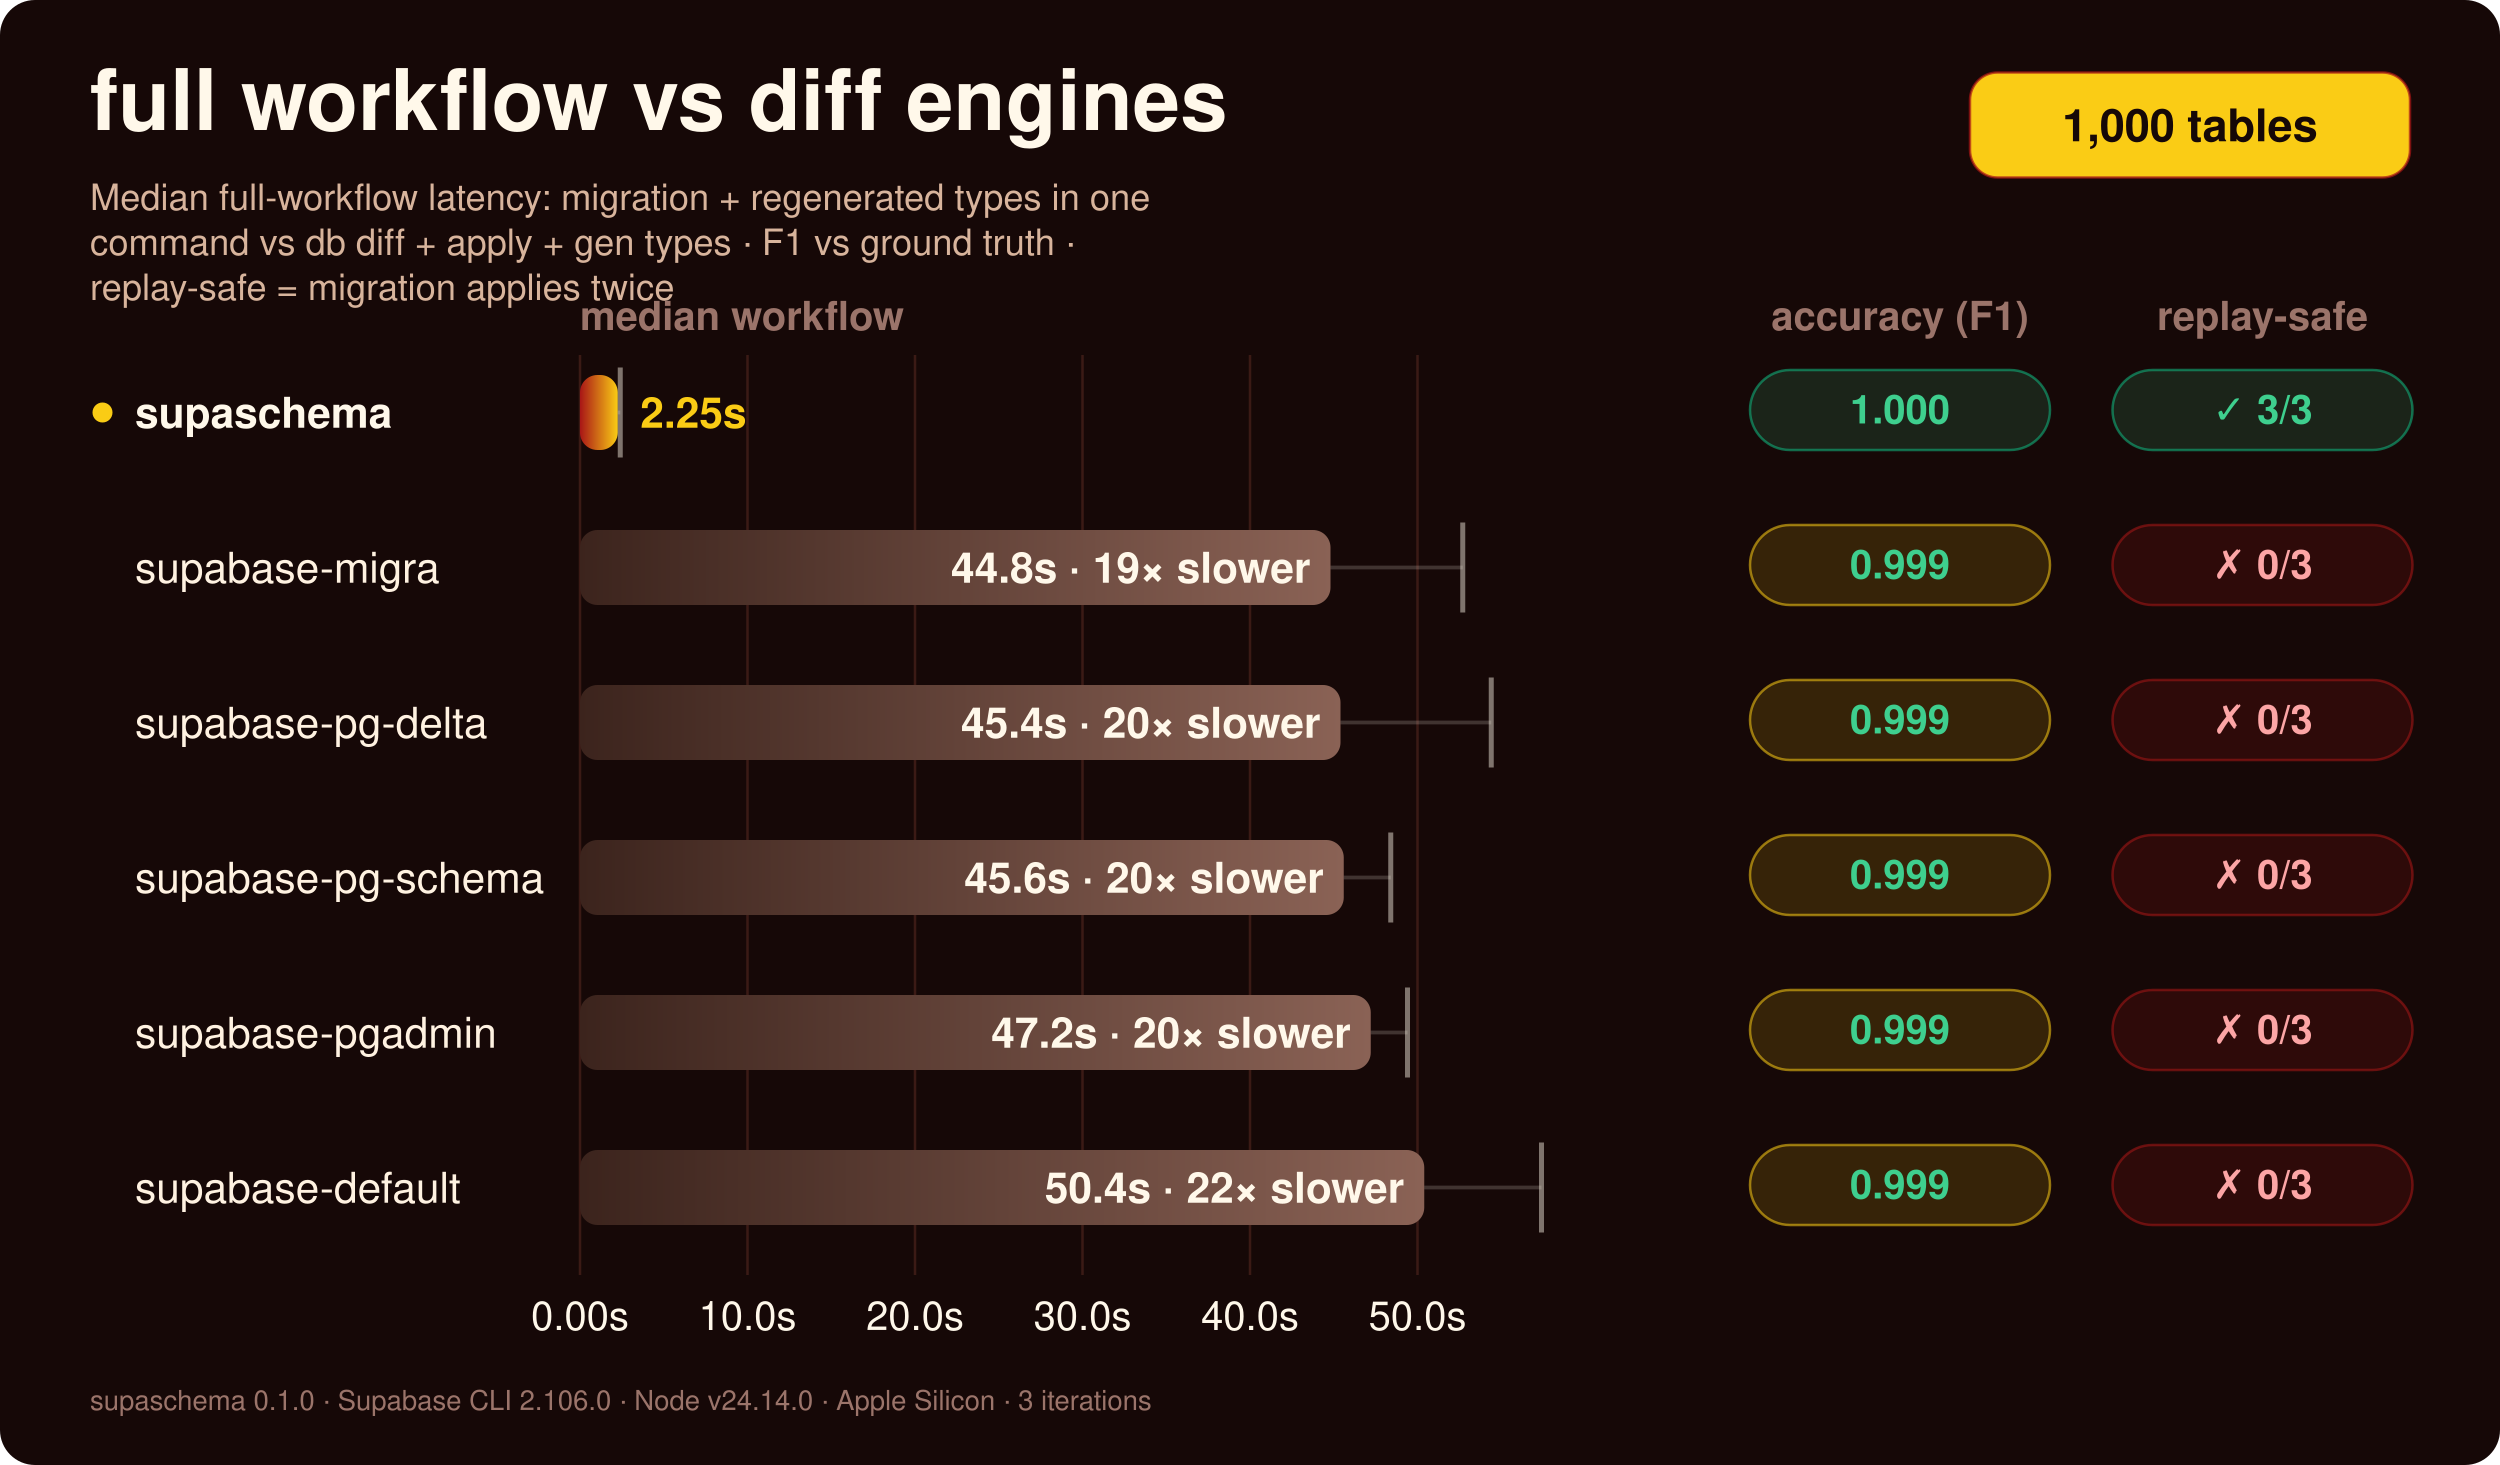
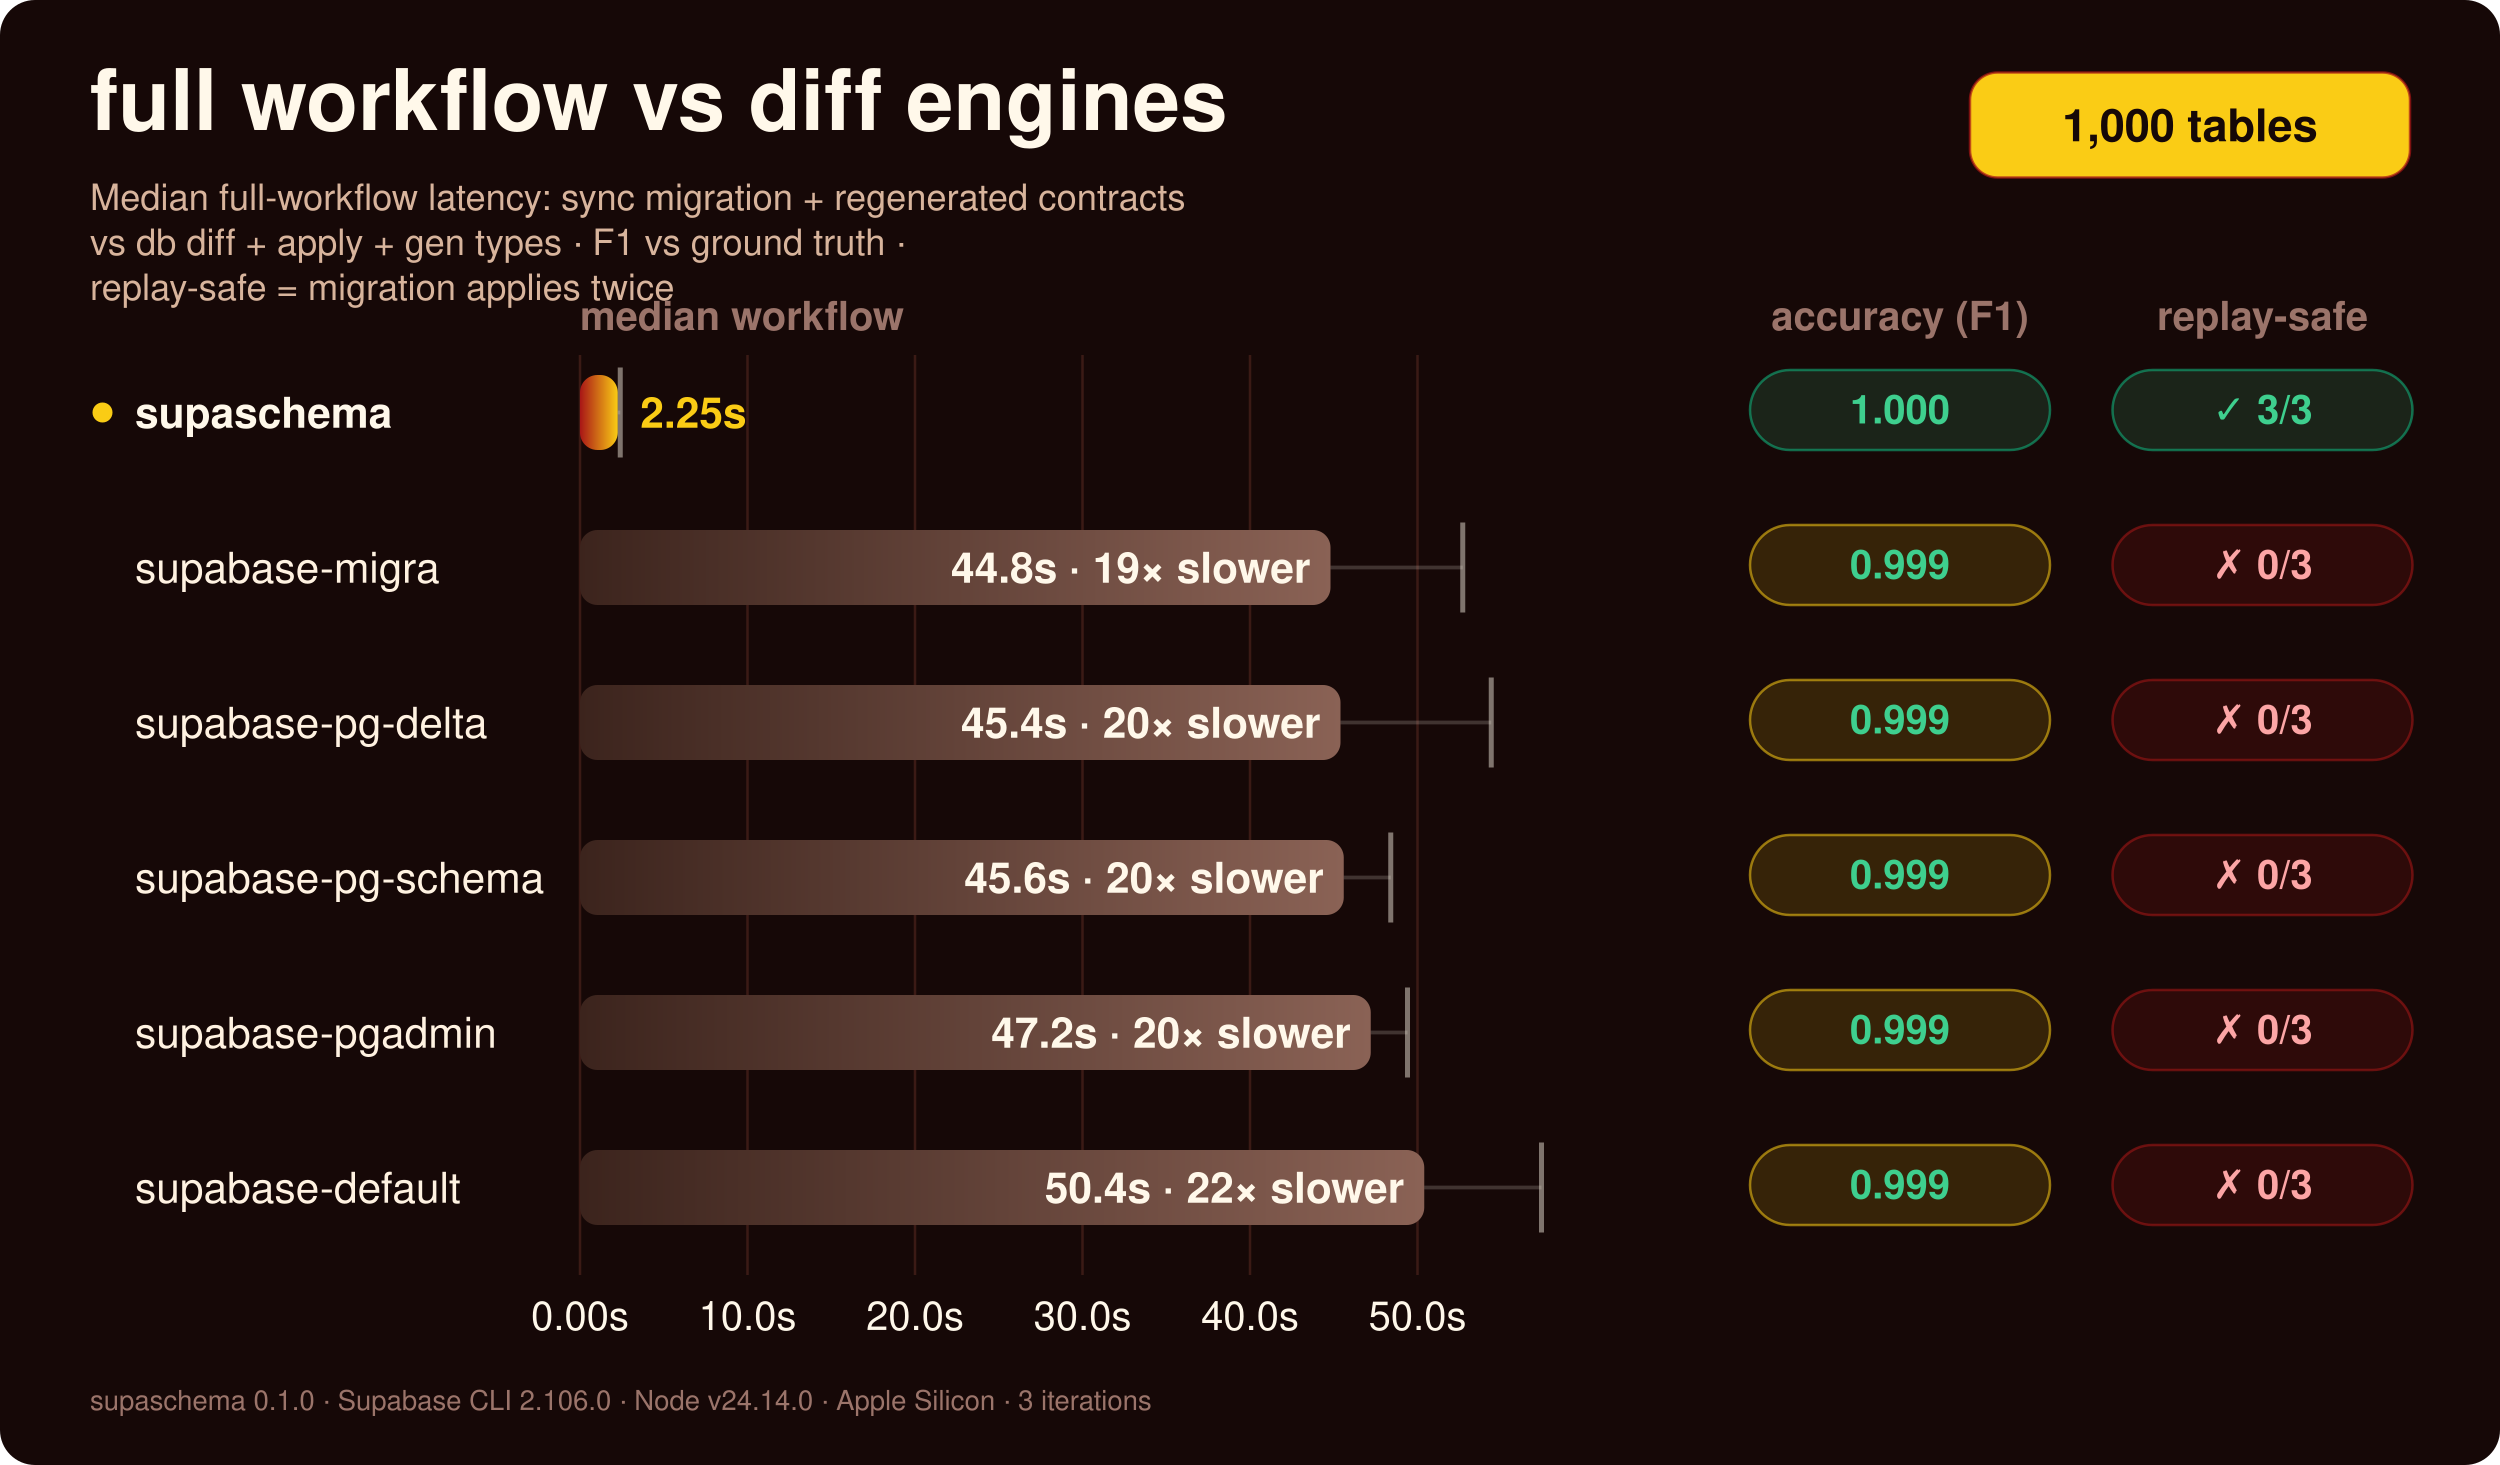
<svg xmlns="http://www.w3.org/2000/svg" height="586" role="img" viewBox="0 0 1000 586" width="1000">
  <defs>
    <linearGradient id="supaGradient" x1="0" x2="1" y1="0" y2="0">
      <stop offset="0%" stop-color="#A91616" />
      <stop offset="100%" stop-color="#FACC15" />
    </linearGradient>
    <linearGradient id="slateGradient" x1="0" x2="1" y1="0" y2="0">
      <stop offset="0%" stop-color="#3C241D" />
      <stop offset="100%" stop-color="#8A6255" />
    </linearGradient>
  </defs>
  <rect fill="#160807" height="100%" rx="14" width="100%" />
  <text fill="#FFF8EA" font-family="Aptos, 'Avenir Next', ui-sans-serif, system-ui, 'Segoe UI', Helvetica, Arial, sans-serif" font-size="34" font-weight="700" x="36.0" y="52.0">
    full workflow vs diff engines
  </text>
  <rect fill="#FACC15" height="42" rx="11" stroke="#A91616" stroke-opacity="0.7" width="176" x="788" y="29" />
  <text fill="#160807" font-family="Aptos, 'Avenir Next', ui-sans-serif, system-ui, 'Segoe UI', Helvetica, Arial, sans-serif" font-size="18" font-weight="800" text-anchor="middle" x="876.0" y="56.5">
    1,000 tables
  </text>
  <text fill="#D8B49C" font-family="Aptos, 'Avenir Next', ui-sans-serif, system-ui, 'Segoe UI', Helvetica, Arial, sans-serif" font-size="14.5" font-weight="400" x="36.0" y="84.0">
-     Median full-workflow latency: migration + regenerated types in one
+     Median full-workflow latency: sync migration + regenerated contracts
  </text>
  <text fill="#D8B49C" font-family="Aptos, 'Avenir Next', ui-sans-serif, system-ui, 'Segoe UI', Helvetica, Arial, sans-serif" font-size="14.5" font-weight="400" x="36.0" y="102.0">
-     command vs db diff + apply + gen types · F1 vs ground truth ·
+     vs db diff + apply + gen types · F1 vs ground truth ·
  </text>
  <text fill="#D8B49C" font-family="Aptos, 'Avenir Next', ui-sans-serif, system-ui, 'Segoe UI', Helvetica, Arial, sans-serif" font-size="14.5" font-weight="400" x="36.0" y="120.0">
    replay-safe = migration applies twice
  </text>
  <text fill="#9B746A" font-family="Aptos, 'Avenir Next', ui-sans-serif, system-ui, 'Segoe UI', Helvetica, Arial, sans-serif" font-size="16" font-weight="600" text-anchor="start" x="232.0" y="132.0">
    median workflow
  </text>
  <text fill="#9B746A" font-family="Aptos, 'Avenir Next', ui-sans-serif, system-ui, 'Segoe UI', Helvetica, Arial, sans-serif" font-size="16" font-weight="600" text-anchor="middle" x="760.0" y="132.0">
    accuracy (F1)
  </text>
  <text fill="#9B746A" font-family="Aptos, 'Avenir Next', ui-sans-serif, system-ui, 'Segoe UI', Helvetica, Arial, sans-serif" font-size="16" font-weight="600" text-anchor="middle" x="905.0" y="132.0">
    replay-safe
  </text>
  <line stroke="#3B1A15" stroke-width="1" x1="232.0" x2="232.0" y1="142" y2="510" />
  <text fill="#FFF8EA" font-family="Aptos, 'Avenir Next', ui-sans-serif, system-ui, 'Segoe UI', Helvetica, Arial, sans-serif" font-size="16" font-weight="400" text-anchor="middle" x="232.0" y="532.0">
    0.00s
  </text>
  <line stroke="#3B1A15" stroke-width="1" x1="299.0" x2="299.0" y1="142" y2="510" />
  <text fill="#FFF8EA" font-family="Aptos, 'Avenir Next', ui-sans-serif, system-ui, 'Segoe UI', Helvetica, Arial, sans-serif" font-size="16" font-weight="400" text-anchor="middle" x="299.0" y="532.0">
    10.0s
  </text>
  <line stroke="#3B1A15" stroke-width="1" x1="366.0" x2="366.0" y1="142" y2="510" />
  <text fill="#FFF8EA" font-family="Aptos, 'Avenir Next', ui-sans-serif, system-ui, 'Segoe UI', Helvetica, Arial, sans-serif" font-size="16" font-weight="400" text-anchor="middle" x="366.0" y="532.0">
    20.0s
  </text>
  <line stroke="#3B1A15" stroke-width="1" x1="433.0" x2="433.0" y1="142" y2="510" />
  <text fill="#FFF8EA" font-family="Aptos, 'Avenir Next', ui-sans-serif, system-ui, 'Segoe UI', Helvetica, Arial, sans-serif" font-size="16" font-weight="400" text-anchor="middle" x="433.0" y="532.0">
    30.0s
  </text>
  <line stroke="#3B1A15" stroke-width="1" x1="500.0" x2="500.0" y1="142" y2="510" />
  <text fill="#FFF8EA" font-family="Aptos, 'Avenir Next', ui-sans-serif, system-ui, 'Segoe UI', Helvetica, Arial, sans-serif" font-size="16" font-weight="400" text-anchor="middle" x="500.0" y="532.0">
    40.0s
  </text>
  <line stroke="#3B1A15" stroke-width="1" x1="567.0" x2="567.0" y1="142" y2="510" />
  <text fill="#FFF8EA" font-family="Aptos, 'Avenir Next', ui-sans-serif, system-ui, 'Segoe UI', Helvetica, Arial, sans-serif" font-size="16" font-weight="400" text-anchor="middle" x="567.0" y="532.0">
    50.0s
  </text>
  <circle cx="41" cy="165" fill="#FACC15" r="4" />
  <text fill="#FFF8EA" font-family="Aptos, 'Avenir Next', ui-sans-serif, system-ui, 'Segoe UI', Helvetica, Arial, sans-serif" font-size="17" font-weight="650" x="54.0" y="171.1">
    supaschema
  </text>
  <rect fill="url(#supaGradient)" height="30" rx="7" width="15.1" x="232" y="150" />
  <line stroke="#FFF8EA" stroke-opacity="0.18" stroke-width="1.5" x1="247.1" x2="248.1" y1="165" y2="165" />
  <line stroke="#FFF8EA" stroke-opacity="0.45" stroke-width="2" x1="248.1" x2="248.1" y1="147" y2="183" />
  <text fill="#FACC15" font-family="Aptos, 'Avenir Next', ui-sans-serif, system-ui, 'Segoe UI', Helvetica, Arial, sans-serif" font-size="17" font-weight="700" x="256.1" y="171.1">
    2.25s
  </text>
  <rect fill="rgba(62,207,142,0.14)" height="32" rx="16" stroke="#10B981" stroke-opacity="0.55" width="120" x="700" y="148" />
  <text fill="#3ECF8E" font-family="Aptos, 'Avenir Next', ui-sans-serif, system-ui, 'Segoe UI', Helvetica, Arial, sans-serif" font-size="16" font-weight="600" text-anchor="middle" x="760.0" y="169.4">
    1.000
  </text>
  <rect fill="rgba(62,207,142,0.14)" height="32" rx="16" stroke="#10B981" stroke-opacity="0.55" width="120" x="845" y="148" />
  <text fill="#3ECF8E" font-family="Aptos, 'Avenir Next', ui-sans-serif, system-ui, 'Segoe UI', Helvetica, Arial, sans-serif" font-size="16" font-weight="600" text-anchor="middle" x="905.0" y="169.4">
    ✓ 3/3
  </text>
  <text fill="#FFF2E1" font-family="Aptos, 'Avenir Next', ui-sans-serif, system-ui, 'Segoe UI', Helvetica, Arial, sans-serif" font-size="17" font-weight="450" x="54.0" y="233.1">
    supabase-migra
  </text>
  <rect fill="url(#slateGradient)" height="30" rx="7" width="300.2" x="232" y="212" />
  <line stroke="#FFF8EA" stroke-opacity="0.18" stroke-width="1.5" x1="532.2" x2="585.1" y1="227" y2="227" />
  <line stroke="#FFF8EA" stroke-opacity="0.45" stroke-width="2" x1="585.1" x2="585.1" y1="209" y2="245" />
  <text fill="#FFF8EA" font-family="Aptos, 'Avenir Next', ui-sans-serif, system-ui, 'Segoe UI', Helvetica, Arial, sans-serif" font-size="17" font-weight="600" text-anchor="end" x="524.2" y="233.1">
    44.8s · 19× slower
  </text>
  <rect fill="rgba(250,204,21,0.14)" height="32" rx="16" stroke="#FACC15" stroke-opacity="0.55" width="120" x="700" y="210" />
  <text fill="#3ECF8E" font-family="Aptos, 'Avenir Next', ui-sans-serif, system-ui, 'Segoe UI', Helvetica, Arial, sans-serif" font-size="16" font-weight="600" text-anchor="middle" x="760.0" y="231.4">
    0.999
  </text>
  <rect fill="rgba(169,22,22,0.16)" height="32" rx="16" stroke="#A91616" stroke-opacity="0.55" width="120" x="845" y="210" />
  <text fill="#FCA5A5" font-family="Aptos, 'Avenir Next', ui-sans-serif, system-ui, 'Segoe UI', Helvetica, Arial, sans-serif" font-size="16" font-weight="600" text-anchor="middle" x="905.0" y="231.4">
    ✗ 0/3
  </text>
  <text fill="#FFF2E1" font-family="Aptos, 'Avenir Next', ui-sans-serif, system-ui, 'Segoe UI', Helvetica, Arial, sans-serif" font-size="17" font-weight="450" x="54.0" y="295.1">
    supabase-pg-delta
  </text>
  <rect fill="url(#slateGradient)" height="30" rx="7" width="304.2" x="232" y="274" />
  <line stroke="#FFF8EA" stroke-opacity="0.18" stroke-width="1.5" x1="536.2" x2="596.5" y1="289" y2="289" />
  <line stroke="#FFF8EA" stroke-opacity="0.45" stroke-width="2" x1="596.5" x2="596.5" y1="271" y2="307" />
  <text fill="#FFF8EA" font-family="Aptos, 'Avenir Next', ui-sans-serif, system-ui, 'Segoe UI', Helvetica, Arial, sans-serif" font-size="17" font-weight="600" text-anchor="end" x="528.2" y="295.1">
    45.4s · 20× slower
  </text>
  <rect fill="rgba(250,204,21,0.14)" height="32" rx="16" stroke="#FACC15" stroke-opacity="0.55" width="120" x="700" y="272" />
  <text fill="#3ECF8E" font-family="Aptos, 'Avenir Next', ui-sans-serif, system-ui, 'Segoe UI', Helvetica, Arial, sans-serif" font-size="16" font-weight="600" text-anchor="middle" x="760.0" y="293.4">
    0.999
  </text>
  <rect fill="rgba(169,22,22,0.16)" height="32" rx="16" stroke="#A91616" stroke-opacity="0.55" width="120" x="845" y="272" />
  <text fill="#FCA5A5" font-family="Aptos, 'Avenir Next', ui-sans-serif, system-ui, 'Segoe UI', Helvetica, Arial, sans-serif" font-size="16" font-weight="600" text-anchor="middle" x="905.0" y="293.4">
    ✗ 0/3
  </text>
  <text fill="#FFF2E1" font-family="Aptos, 'Avenir Next', ui-sans-serif, system-ui, 'Segoe UI', Helvetica, Arial, sans-serif" font-size="17" font-weight="450" x="54.0" y="357.1">
    supabase-pg-schema
  </text>
  <rect fill="url(#slateGradient)" height="30" rx="7" width="305.5" x="232" y="336" />
  <line stroke="#FFF8EA" stroke-opacity="0.18" stroke-width="1.5" x1="537.5" x2="556.3" y1="351" y2="351" />
  <line stroke="#FFF8EA" stroke-opacity="0.45" stroke-width="2" x1="556.3" x2="556.3" y1="333" y2="369" />
  <text fill="#FFF8EA" font-family="Aptos, 'Avenir Next', ui-sans-serif, system-ui, 'Segoe UI', Helvetica, Arial, sans-serif" font-size="17" font-weight="600" text-anchor="end" x="529.5" y="357.1">
    45.6s · 20× slower
  </text>
  <rect fill="rgba(250,204,21,0.14)" height="32" rx="16" stroke="#FACC15" stroke-opacity="0.55" width="120" x="700" y="334" />
  <text fill="#3ECF8E" font-family="Aptos, 'Avenir Next', ui-sans-serif, system-ui, 'Segoe UI', Helvetica, Arial, sans-serif" font-size="16" font-weight="600" text-anchor="middle" x="760.0" y="355.4">
    0.999
  </text>
  <rect fill="rgba(169,22,22,0.16)" height="32" rx="16" stroke="#A91616" stroke-opacity="0.55" width="120" x="845" y="334" />
  <text fill="#FCA5A5" font-family="Aptos, 'Avenir Next', ui-sans-serif, system-ui, 'Segoe UI', Helvetica, Arial, sans-serif" font-size="16" font-weight="600" text-anchor="middle" x="905.0" y="355.4">
    ✗ 0/3
  </text>
  <text fill="#FFF2E1" font-family="Aptos, 'Avenir Next', ui-sans-serif, system-ui, 'Segoe UI', Helvetica, Arial, sans-serif" font-size="17" font-weight="450" x="54.0" y="419.1">
    supabase-pgadmin
  </text>
  <rect fill="url(#slateGradient)" height="30" rx="7" width="316.3" x="232" y="398" />
  <line stroke="#FFF8EA" stroke-opacity="0.18" stroke-width="1.5" x1="548.3" x2="563.0" y1="413" y2="413" />
  <line stroke="#FFF8EA" stroke-opacity="0.45" stroke-width="2" x1="563.0" x2="563.0" y1="395" y2="431" />
  <text fill="#FFF8EA" font-family="Aptos, 'Avenir Next', ui-sans-serif, system-ui, 'Segoe UI', Helvetica, Arial, sans-serif" font-size="17" font-weight="600" text-anchor="end" x="540.3" y="419.1">
    47.2s · 20× slower
  </text>
  <rect fill="rgba(250,204,21,0.14)" height="32" rx="16" stroke="#FACC15" stroke-opacity="0.55" width="120" x="700" y="396" />
  <text fill="#3ECF8E" font-family="Aptos, 'Avenir Next', ui-sans-serif, system-ui, 'Segoe UI', Helvetica, Arial, sans-serif" font-size="16" font-weight="600" text-anchor="middle" x="760.0" y="417.4">
    0.999
  </text>
  <rect fill="rgba(169,22,22,0.16)" height="32" rx="16" stroke="#A91616" stroke-opacity="0.55" width="120" x="845" y="396" />
  <text fill="#FCA5A5" font-family="Aptos, 'Avenir Next', ui-sans-serif, system-ui, 'Segoe UI', Helvetica, Arial, sans-serif" font-size="16" font-weight="600" text-anchor="middle" x="905.0" y="417.4">
    ✗ 0/3
  </text>
  <text fill="#FFF2E1" font-family="Aptos, 'Avenir Next', ui-sans-serif, system-ui, 'Segoe UI', Helvetica, Arial, sans-serif" font-size="17" font-weight="450" x="54.0" y="481.1">
    supabase-default
  </text>
  <rect fill="url(#slateGradient)" height="30" rx="7" width="337.7" x="232" y="460" />
  <line stroke="#FFF8EA" stroke-opacity="0.18" stroke-width="1.5" x1="569.7" x2="616.6" y1="475" y2="475" />
  <line stroke="#FFF8EA" stroke-opacity="0.45" stroke-width="2" x1="616.6" x2="616.6" y1="457" y2="493" />
  <text fill="#FFF8EA" font-family="Aptos, 'Avenir Next', ui-sans-serif, system-ui, 'Segoe UI', Helvetica, Arial, sans-serif" font-size="17" font-weight="600" text-anchor="end" x="561.7" y="481.1">
    50.4s · 22× slower
  </text>
  <rect fill="rgba(250,204,21,0.14)" height="32" rx="16" stroke="#FACC15" stroke-opacity="0.55" width="120" x="700" y="458" />
  <text fill="#3ECF8E" font-family="Aptos, 'Avenir Next', ui-sans-serif, system-ui, 'Segoe UI', Helvetica, Arial, sans-serif" font-size="16" font-weight="600" text-anchor="middle" x="760.0" y="479.4">
    0.999
  </text>
  <rect fill="rgba(169,22,22,0.16)" height="32" rx="16" stroke="#A91616" stroke-opacity="0.55" width="120" x="845" y="458" />
  <text fill="#FCA5A5" font-family="Aptos, 'Avenir Next', ui-sans-serif, system-ui, 'Segoe UI', Helvetica, Arial, sans-serif" font-size="16" font-weight="600" text-anchor="middle" x="905.0" y="479.4">
    ✗ 0/3
  </text>
  <text fill="#9B746A" font-family="Aptos, 'Avenir Next', ui-sans-serif, system-ui, 'Segoe UI', Helvetica, Arial, sans-serif" font-size="11" font-weight="400" x="36.0" y="564.0">
    supaschema 0.1.0 · Supabase CLI 2.106.0 · Node v24.14.0 · Apple Silicon · 3 iterations
  </text>
</svg>
